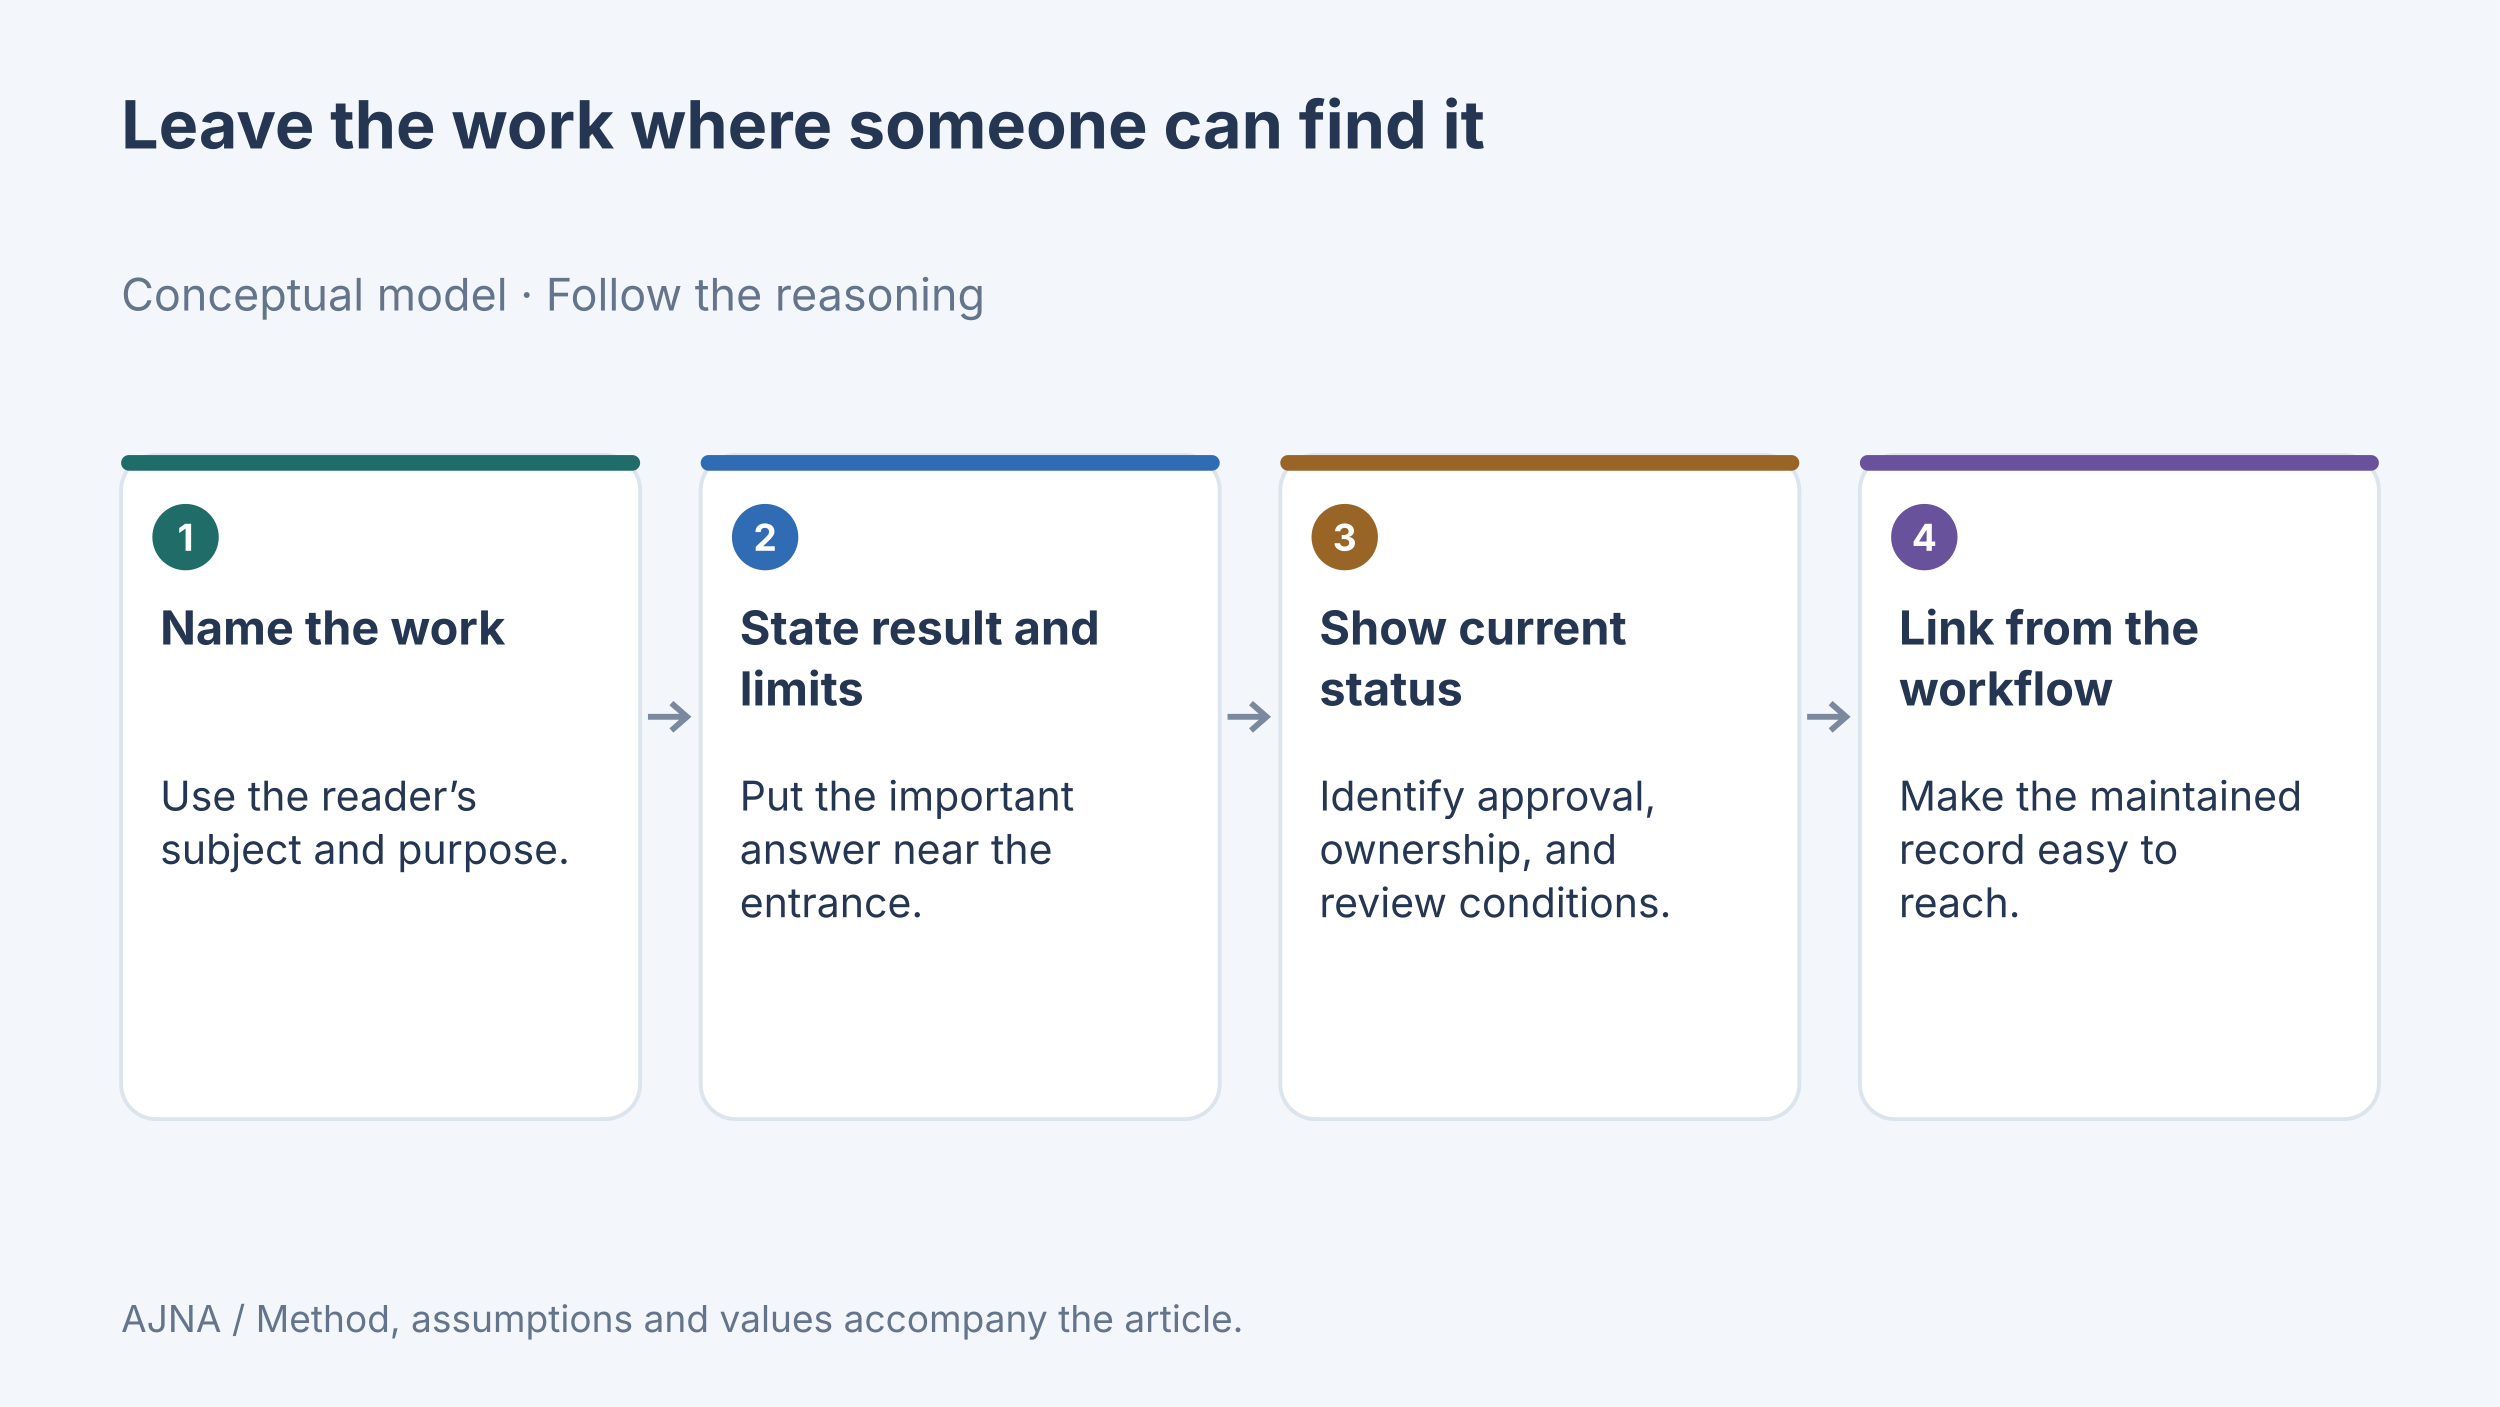
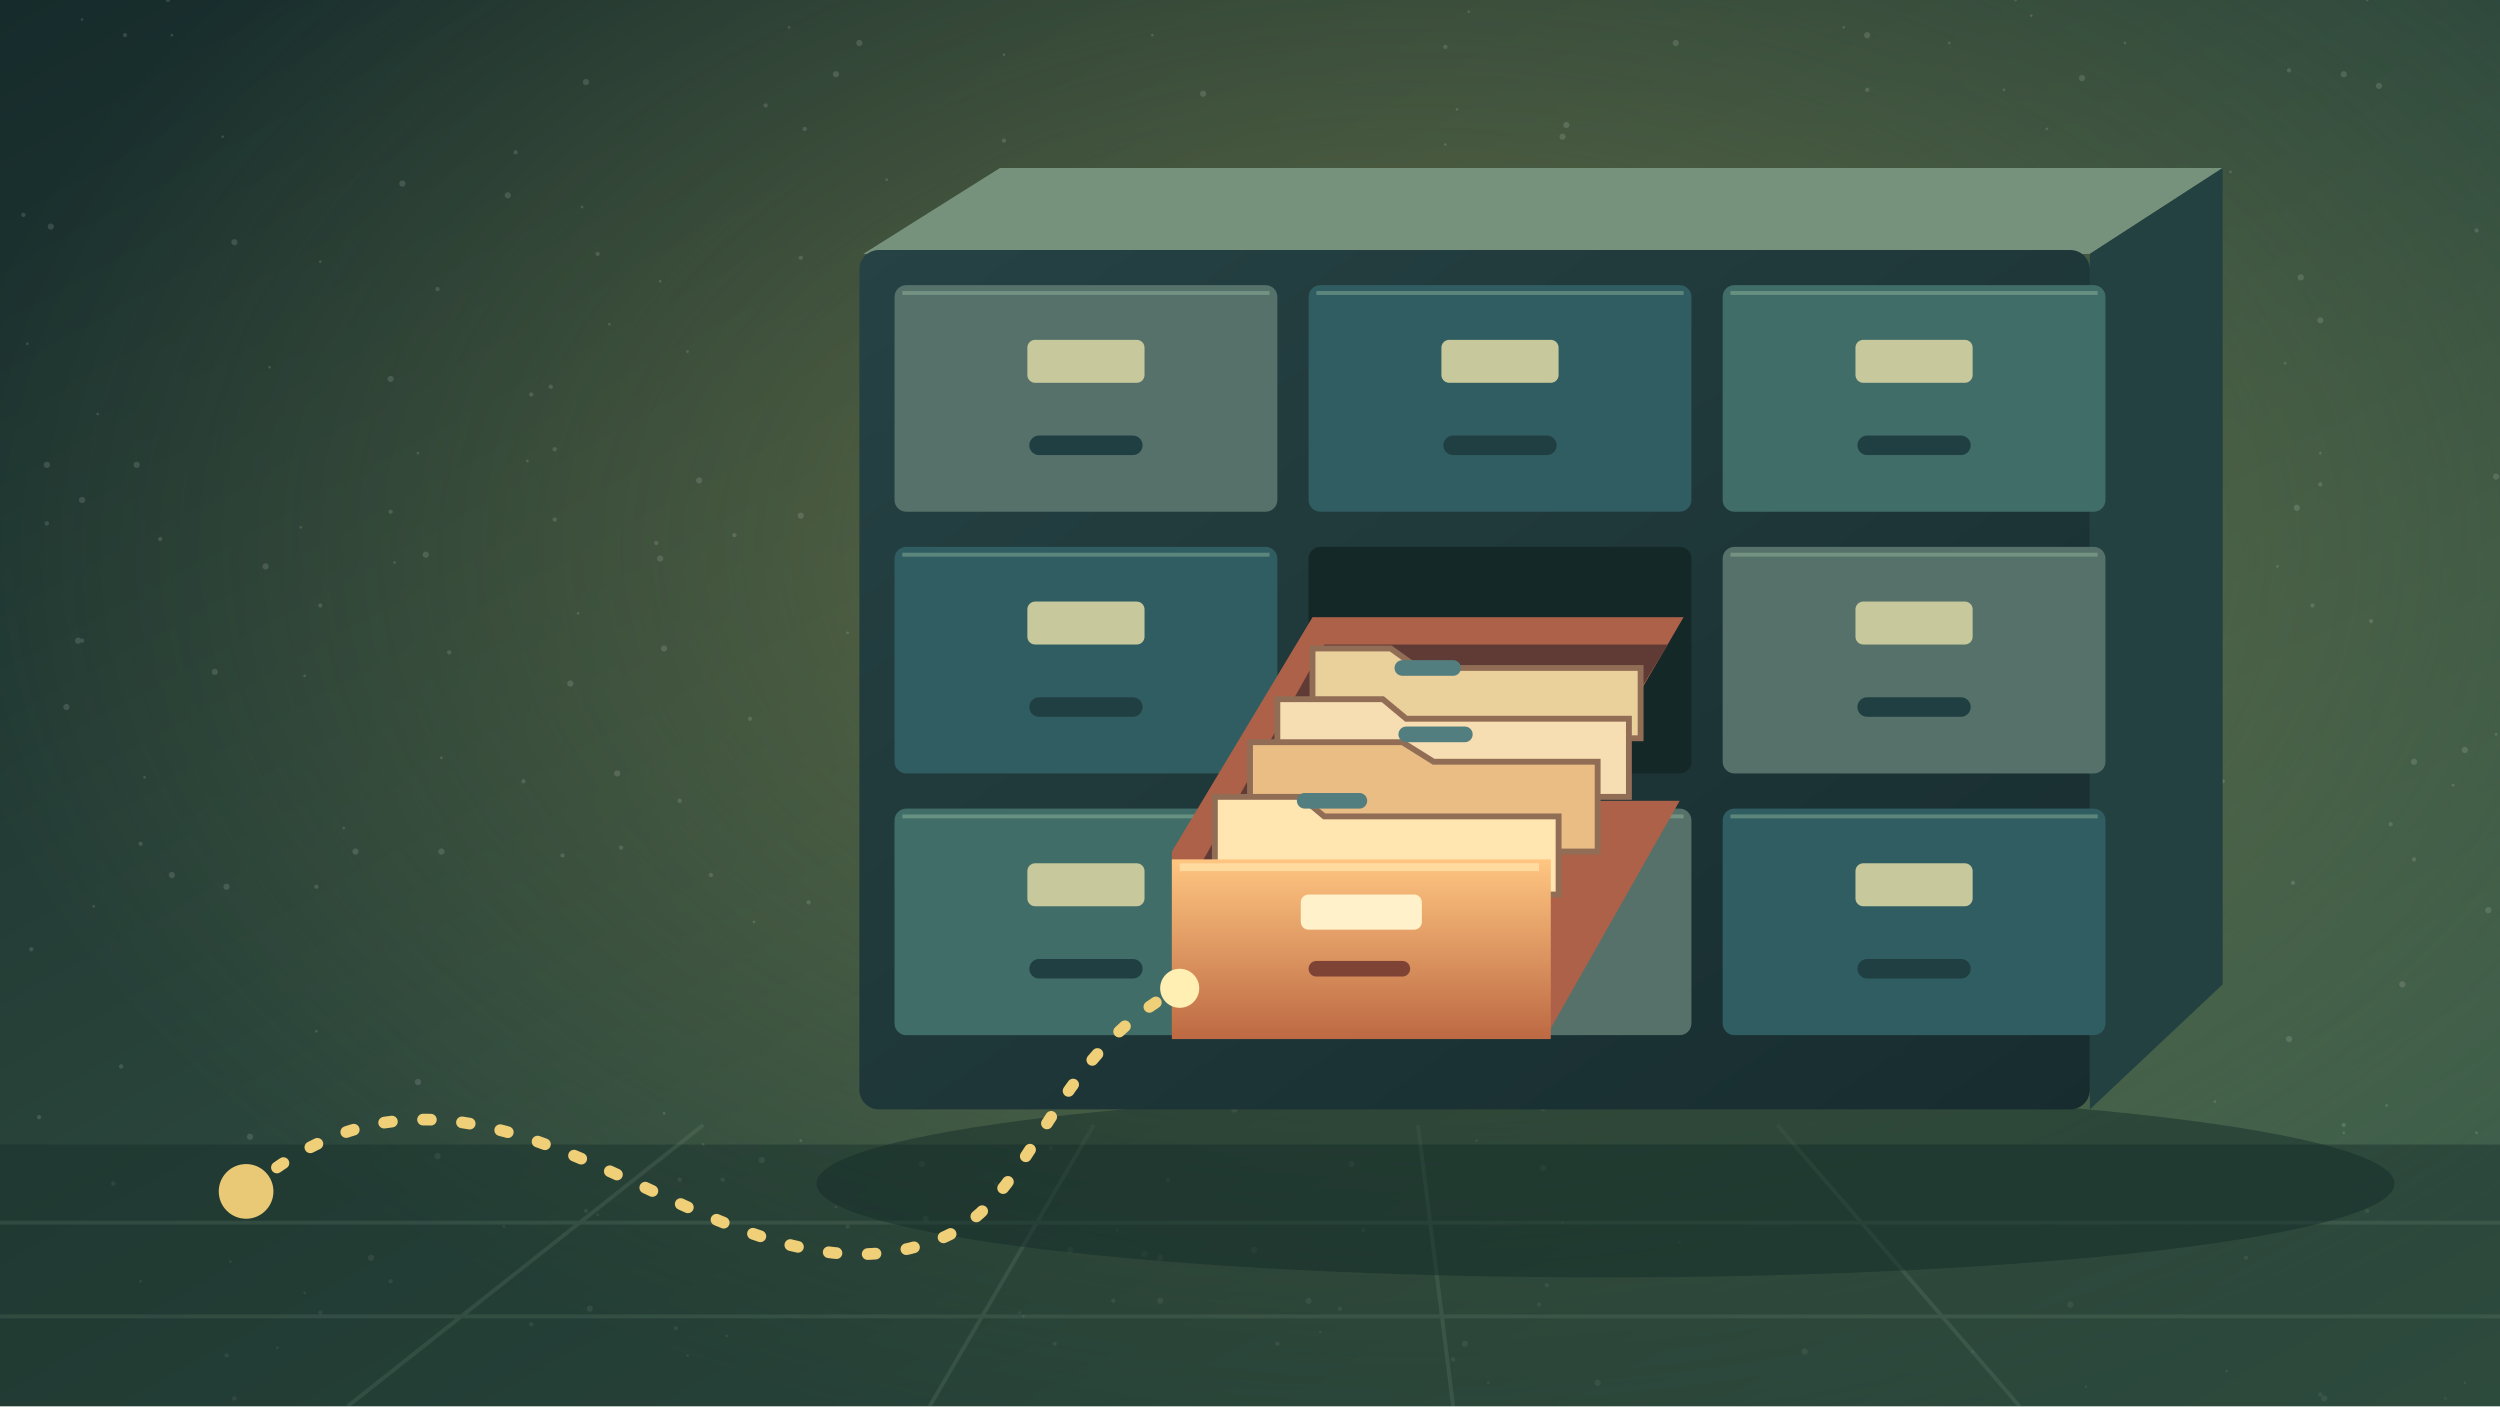
- <svg xmlns="http://www.w3.org/2000/svg" width="1280" height="720" viewBox="0 0 1280 720" data-article-art="leave-work-findable" role="img" aria-label="Concept diagram: Name the work — Use the reader’s subject and purpose.; State result and limits — Put the important answer near the entrance.; Show current status — Identify approval, ownership, and review conditions.; Link from the workflow — Make the maintained record easy to reach..">
-   <rect x="-1280" y="-720" width="3840" height="2160" fill="#f3f6fa" />
-   <g font-family="Inter, sans-serif">
-     <text x="62" y="76" font-size="34" font-weight="700" fill="#243651" text-anchor="start">
-       <tspan x="62" dy="0">Leave the work where someone can find it</tspan>
-     </text>
-     <text x="62" y="159" font-size="23" font-weight="400" fill="#64748b" text-anchor="start">
-       <tspan x="62" dy="0">Conceptual model · Follow the reasoning</tspan>
-     </text>
-     <rect x="62" y="233" width="265.75" height="340" rx="18" fill="#fff" stroke="#dce4ed" stroke-width="2" />
-     <rect x="62" y="233" width="265.75" height="8" rx="4" fill="#206c68" />
-     <circle cx="95" cy="275" r="17" fill="#206c68" />
-     <text x="95" y="282" font-size="19" font-weight="700" fill="#fff" text-anchor="middle">
-       <tspan x="95" dy="0">1</tspan>
-     </text>
-     <text x="82" y="330" font-size="24" font-weight="700" fill="#243651" text-anchor="start">
-       <tspan x="82" dy="0">Name the work</tspan>
-     </text>
-     <text x="82" y="415" font-size="21" font-weight="400" fill="#243651" text-anchor="start">
-       <tspan x="82" dy="0">Use the reader’s</tspan>
-       <tspan x="82" dy="27.3">subject and purpose.</tspan>
-     </text>
-     <path d="M331.75 367H351.75m-8 -7 8 7-8 7" fill="none" stroke="#7b899e" stroke-width="3" />
-     <rect x="358.75" y="233" width="265.75" height="340" rx="18" fill="#fff" stroke="#dce4ed" stroke-width="2" />
-     <rect x="358.75" y="233" width="265.75" height="8" rx="4" fill="#306cb3" />
-     <circle cx="391.75" cy="275" r="17" fill="#306cb3" />
-     <text x="391.75" y="282" font-size="19" font-weight="700" fill="#fff" text-anchor="middle">
-       <tspan x="391.75" dy="0">2</tspan>
-     </text>
-     <text x="378.75" y="330" font-size="24" font-weight="700" fill="#243651" text-anchor="start">
-       <tspan x="378.75" dy="0">State result and</tspan>
-       <tspan x="378.75" dy="31.2">limits</tspan>
-     </text>
-     <text x="378.75" y="415" font-size="21" font-weight="400" fill="#243651" text-anchor="start">
-       <tspan x="378.75" dy="0">Put the important</tspan>
-       <tspan x="378.75" dy="27.3">answer near the</tspan>
-       <tspan x="378.75" dy="27.3">entrance.</tspan>
-     </text>
-     <path d="M628.5 367H648.5m-8 -7 8 7-8 7" fill="none" stroke="#7b899e" stroke-width="3" />
-     <rect x="655.5" y="233" width="265.75" height="340" rx="18" fill="#fff" stroke="#dce4ed" stroke-width="2" />
-     <rect x="655.5" y="233" width="265.75" height="8" rx="4" fill="#986527" />
-     <circle cx="688.5" cy="275" r="17" fill="#986527" />
-     <text x="688.5" y="282" font-size="19" font-weight="700" fill="#fff" text-anchor="middle">
-       <tspan x="688.5" dy="0">3</tspan>
-     </text>
-     <text x="675.5" y="330" font-size="24" font-weight="700" fill="#243651" text-anchor="start">
-       <tspan x="675.5" dy="0">Show current</tspan>
-       <tspan x="675.5" dy="31.2">status</tspan>
-     </text>
-     <text x="675.5" y="415" font-size="21" font-weight="400" fill="#243651" text-anchor="start">
-       <tspan x="675.5" dy="0">Identify approval,</tspan>
-       <tspan x="675.5" dy="27.3">ownership, and</tspan>
-       <tspan x="675.5" dy="27.3">review conditions.</tspan>
-     </text>
-     <path d="M925.25 367H945.25m-8 -7 8 7-8 7" fill="none" stroke="#7b899e" stroke-width="3" />
-     <rect x="952.25" y="233" width="265.75" height="340" rx="18" fill="#fff" stroke="#dce4ed" stroke-width="2" />
-     <rect x="952.25" y="233" width="265.75" height="8" rx="4" fill="#67529b" />
-     <circle cx="985.25" cy="275" r="17" fill="#67529b" />
-     <text x="985.25" y="282" font-size="19" font-weight="700" fill="#fff" text-anchor="middle">
-       <tspan x="985.25" dy="0">4</tspan>
-     </text>
-     <text x="972.25" y="330" font-size="24" font-weight="700" fill="#243651" text-anchor="start">
-       <tspan x="972.25" dy="0">Link from the</tspan>
-       <tspan x="972.25" dy="31.2">workflow</tspan>
-     </text>
-     <text x="972.25" y="415" font-size="21" font-weight="400" fill="#243651" text-anchor="start">
-       <tspan x="972.25" dy="0">Make the maintained</tspan>
-       <tspan x="972.25" dy="27.3">record easy to</tspan>
-       <tspan x="972.25" dy="27.3">reach.</tspan>
-     </text>
-     <text x="62" y="682" font-size="19" font-weight="400" fill="#64748b" text-anchor="start">
-       <tspan x="62" dy="0">AJNA / Method, assumptions and values accompany the article.</tspan>
-     </text>
-   </g>
+ <svg xmlns="http://www.w3.org/2000/svg" data-article-art="leave-work-findable" role="img" aria-label="A bright path leads through an archive to a single open apricot drawer containing neatly arranged folders." width="1280" height="720" viewBox="0 0 1280 720">
+   <svg width="100%" height="100%" viewBox="0 0 640 360" preserveAspectRatio="xMidYMid slice">
+     <defs>
+       <linearGradient id="field" x2="1" y2="1">
+         <stop stop-color="#162b2b" />
+         <stop offset="1" stop-color="#41634e" />
+       </linearGradient>
+       <radialGradient id="light">
+         <stop stop-color="#9d9b54" stop-opacity=".48" />
+         <stop offset="1" stop-color="#9d9b54" stop-opacity="0" />
+       </radialGradient>
+       <linearGradient id="drawer" x2="0" y2="1">
+         <stop stop-color="#ffc681" />
+         <stop offset="1" stop-color="#bd6943" />
+       </linearGradient>
+       <linearGradient id="case" x2="1" y2="1">
+         <stop stop-color="#264244" />
+         <stop offset="1" stop-color="#172c2e" />
+       </linearGradient>
+     </defs>
+     <path d="M0 0h640v360H0z" fill="url(#field)" />
+     <ellipse cx="365" cy="140" rx="390" ry="240" fill="url(#light)" />
+     <g fill="#fff" opacity=".13">
+       <circle cx="36" cy="328" r="0.35" />
+       <circle cx="262" cy="337" r="0.35" />
+       <circle cx="88" cy="212" r="0.35" />
+       <circle cx="532" cy="187" r="0.35" />
+       <circle cx="544" cy="96" r="0.35" />
+       <circle cx="176" cy="347" r="0.35" />
+       <circle cx="487" cy="261" r="0.8" />
+       <circle cx="271" cy="190" r="0.55" />
+       <circle cx="81" cy="264" r="0.35" />
+       <circle cx="115" cy="167" r="0.55" />
+       <circle cx="176" cy="90" r="0.35" />
+       <circle cx="173" cy="340" r="0.55" />
+       <circle cx="400" cy="82" r="0.8" />
+       <circle cx="244" cy="141" r="0.8" />
+       <circle cx="310" cy="85" r="0.35" />
+       <circle cx="159" cy="217" r="0.55" />
+       <circle cx="277" cy="143" r="0.55" />
+       <circle cx="611" cy="283" r="0.35" />
+       <circle cx="600" cy="19" r="0.8" />
+       <circle cx="381" cy="174" r="0.8" />
+       <circle cx="12" cy="119" r="0.8" />
+       <circle cx="148" cy="157" r="0.35" />
+       <circle cx="293" cy="321" r="0.8" />
+       <circle cx="261" cy="336" r="0.35" />
+       <circle cx="12" cy="134" r="0.55" />
+       <circle cx="150" cy="310" r="0.55" />
+       <circle cx="270" cy="47" r="0.8" />
+       <circle cx="24" cy="232" r="0.35" />
+       <circle cx="270" cy="167" r="0.55" />
+       <circle cx="225" cy="104" r="0.55" />
+       <circle cx="490" cy="96" r="0.55" />
+       <circle cx="453" cy="47" r="0.35" />
+       <circle cx="205" cy="132" r="0.8" />
+       <circle cx="206" cy="33" r="0.55" />
+       <circle cx="474" cy="208" r="0.8" />
+       <circle cx="60" cy="62" r="0.8" />
+       <circle cx="58" cy="227" r="0.8" />
+       <circle cx="612" cy="211" r="0.55" />
+       <circle cx="380" cy="274" r="0.35" />
+       <circle cx="524" cy="33" r="0.35" />
+       <circle cx="6" cy="55" r="0.55" />
+       <circle cx="606" cy="0" r="0.35" />
+       <circle cx="41" cy="138" r="0.55" />
+       <circle cx="185" cy="302" r="0.55" />
+       <circle cx="77" cy="135" r="0.35" />
+       <circle cx="64" cy="291" r="0.8" />
+       <circle cx="544" cy="11" r="0.35" />
+       <circle cx="78" cy="173" r="0.35" />
+       <circle cx="44" cy="224" r="0.8" />
+       <circle cx="142" cy="115" r="0.55" />
+       <circle cx="250" cy="265" r="0.8" />
+       <circle cx="609" cy="22" r="0.8" />
+       <circle cx="628" cy="201" r="0.35" />
+       <circle cx="156" cy="83" r="0.35" />
+       <circle cx="575" cy="322" r="0.55" />
+       <circle cx="130" cy="50" r="0.8" />
+       <circle cx="186" cy="342" r="0.35" />
+       <circle cx="313" cy="110" r="0.55" />
+       <circle cx="153" cy="65" r="0.55" />
+       <circle cx="257" cy="14" r="0.35" />
+       <circle cx="348" cy="209" r="0.55" />
+       <circle cx="153" cy="311" r="0.35" />
+       <circle cx="634" cy="290" r="0.35" />
+       <circle cx="449" cy="168" r="0.35" />
+       <circle cx="82" cy="67" r="0.35" />
+       <circle cx="410" cy="232" r="0.8" />
+       <circle cx="594" cy="116" r="0.35" />
+       <circle cx="462" cy="346" r="0.8" />
+       <circle cx="583" cy="145" r="0.35" />
+       <circle cx="469" cy="227" r="0.8" />
+       <circle cx="586" cy="18" r="0.55" />
+       <circle cx="378" cy="134" r="0.55" />
+       <circle cx="453" cy="75" r="0.35" />
+       <circle cx="546" cy="270" r="0.55" />
+       <circle cx="21" cy="128" r="0.8" />
+       <circle cx="402" cy="200" r="0.35" />
+       <circle cx="438" cy="224" r="0.35" />
+       <circle cx="226" cy="202" r="0.55" />
+       <circle cx="265" cy="108" r="0.35" />
+       <circle cx="505" cy="87" r="0.35" />
+       <circle cx="43" cy="0" r="0.55" />
+       <circle cx="223" cy="108" r="0.8" />
+       <circle cx="21" cy="5" r="0.35" />
+       <circle cx="91" cy="218" r="0.8" />
+       <circle cx="536" cy="245" r="0.8" />
+       <circle cx="285" cy="333" r="0.55" />
+       <circle cx="287" cy="220" r="0.55" />
+       <circle cx="271" cy="134" r="0.8" />
+       <circle cx="196" cy="27" r="0.55" />
+       <circle cx="297" cy="333" r="0.8" />
+       <circle cx="570" cy="351" r="0.35" />
+       <circle cx="364" cy="235" r="0.35" />
+       <circle cx="506" cy="233" r="0.55" />
+       <circle cx="567" cy="282" r="0.35" />
+       <circle cx="20" cy="164" r="0.8" />
+       <circle cx="113" cy="194" r="0.35" />
+       <circle cx="618" cy="195" r="0.8" />
+       <circle cx="179" cy="123" r="0.8" />
+       <circle cx="82" cy="336" r="0.55" />
+       <circle cx="10" cy="286" r="0.55" />
+       <circle cx="634" cy="59" r="0.55" />
+       <circle cx="297" cy="322" r="0.8" />
+       <circle cx="236" cy="298" r="0.8" />
+       <circle cx="345" cy="164" r="0.55" />
+       <circle cx="342" cy="186" r="0.35" />
+       <circle cx="499" cy="260" r="0.35" />
+       <circle cx="484" cy="108" r="0.35" />
+       <circle cx="245" cy="316" r="0.35" />
+       <circle cx="398" cy="204" r="0.8" />
+       <circle cx="395" cy="299" r="0.8" />
+       <circle cx="174" cy="302" r="0.55" />
+       <circle cx="569" cy="200" r="0.55" />
+       <circle cx="512" cy="273" r="0.35" />
+       <circle cx="107" cy="116" r="0.35" />
+       <circle cx="338" cy="341" r="0.35" />
+       <circle cx="413" cy="78" r="0.8" />
+       <circle cx="637" cy="233" r="0.8" />
+       <circle cx="508" cy="208" r="0.55" />
+       <circle cx="351" cy="223" r="0.35" />
+       <circle cx="321" cy="320" r="0.8" />
+       <circle cx="519" cy="217" r="0.55" />
+       <circle cx="548" cy="83" r="0.55" />
+       <circle cx="428" cy="179" r="0.8" />
+       <circle cx="299" cy="302" r="0.55" />
+       <circle cx="291" cy="72" r="0.35" />
+       <circle cx="60" cy="358" r="0.55" />
+       <circle cx="341" cy="239" r="0.35" />
+       <circle cx="298" cy="70" r="0.35" />
+       <circle cx="444" cy="212" r="0.8" />
+       <circle cx="158" cy="198" r="0.8" />
+       <circle cx="493" cy="109" r="0.8" />
+       <circle cx="109" cy="142" r="0.8" />
+       <circle cx="182" cy="224" r="0.55" />
+       <circle cx="375" cy="344" r="0.8" />
+       <circle cx="594" cy="357" r="0.55" />
+       <circle cx="170" cy="285" r="0.35" />
+       <circle cx="316" cy="284" r="0.8" />
+       <circle cx="478" cy="23" r="0.55" />
+       <circle cx="381" cy="354" r="0.35" />
+       <circle cx="525" cy="264" r="0.35" />
+       <circle cx="21" cy="164" r="0.55" />
+       <circle cx="335" cy="333" r="0.8" />
+       <circle cx="415" cy="99" r="0.35" />
+       <circle cx="372" cy="348" r="0.55" />
+       <circle cx="429" cy="11" r="0.8" />
+       <circle cx="389" cy="158" r="0.8" />
+       <circle cx="195" cy="297" r="0.8" />
+       <circle cx="386" cy="214" r="0.35" />
+       <circle cx="241" cy="198" r="0.8" />
+       <circle cx="585" cy="93" r="0.35" />
+       <circle cx="68" cy="145" r="0.8" />
+       <circle cx="400" cy="313" r="0.35" />
+       <circle cx="174" cy="205" r="0.55" />
+       <circle cx="336" cy="272" r="0.55" />
+       <circle cx="168" cy="139" r="0.55" />
+       <circle cx="112" cy="74" r="0.55" />
+       <circle cx="405" cy="138" r="0.55" />
+       <circle cx="169" cy="143" r="0.8" />
+       <circle cx="600" cy="290" r="0.35" />
+       <circle cx="180" cy="293" r="0.35" />
+       <circle cx="457" cy="91" r="0.35" />
+       <circle cx="356" cy="47" r="0.8" />
+       <circle cx="25" cy="106" r="0.35" />
+       <circle cx="281" cy="250" r="0.8" />
+       <circle cx="223" cy="244" r="0.8" />
+       <circle cx="513" cy="23" r="0.35" />
+       <circle cx="149" cy="53" r="0.35" />
+       <circle cx="35" cy="119" r="0.8" />
+       <circle cx="639" cy="188" r="0.35" />
+       <circle cx="44" cy="9" r="0.35" />
+       <circle cx="192" cy="184" r="0.55" />
+       <circle cx="474" cy="244" r="0.55" />
+       <circle cx="507" cy="128" r="0.8" />
+       <circle cx="483" cy="115" r="0.8" />
+       <circle cx="134" cy="200" r="0.55" />
+       <circle cx="107" cy="277" r="0.8" />
+       <circle cx="329" cy="131" r="0.55" />
+       <circle cx="550" cy="67" r="0.8" />
+       <circle cx="342" cy="213" r="0.35" />
+       <circle cx="415" cy="270" r="0.55" />
+       <circle cx="343" cy="335" r="0.55" />
+       <circle cx="357" cy="215" r="0.8" />
+       <circle cx="520" cy="4" r="0.35" />
+       <circle cx="463" cy="61" r="0.55" />
+       <circle cx="320" cy="226" r="0.35" />
+       <circle cx="113" cy="218" r="0.8" />
+       <circle cx="7" cy="88" r="0.35" />
+       <circle cx="396" cy="329" r="0.55" />
+       <circle cx="269" cy="294" r="0.55" />
+       <circle cx="395" cy="284" r="0.55" />
+       <circle cx="327" cy="344" r="0.55" />
+       <circle cx="543" cy="50" r="0.8" />
+       <circle cx="253" cy="154" r="0.8" />
+       <circle cx="586" cy="266" r="0.8" />
+       <circle cx="214" cy="309" r="0.35" />
+       <circle cx="225" cy="76" r="0.55" />
+       <circle cx="244" cy="283" r="0.35" />
+       <circle cx="255" cy="303" r="0.55" />
+       <circle cx="333" cy="265" r="0.35" />
+       <circle cx="170" cy="166" r="0.8" />
+       <circle cx="146" cy="175" r="0.8" />
+       <circle cx="322" cy="81" r="0.35" />
+       <circle cx="349" cy="315" r="0.55" />
+       <circle cx="481" cy="239" r="0.8" />
+       <circle cx="135" cy="118" r="0.35" />
+       <circle cx="589" cy="71" r="0.8" />
+       <circle cx="144" cy="219" r="0.55" />
+       <circle cx="383" cy="232" r="0.35" />
+       <circle cx="394" cy="334" r="0.55" />
+       <circle cx="639" cy="122" r="0.8" />
+       <circle cx="362" cy="74" r="0.35" />
+       <circle cx="420" cy="283" r="0.55" />
+       <circle cx="274" cy="320" r="0.8" />
+       <circle cx="69" cy="94" r="0.35" />
+       <circle cx="141" cy="99" r="0.55" />
+       <circle cx="32" cy="9" r="0.55" />
+       <circle cx="8" cy="243" r="0.55" />
+       <circle cx="36" cy="216" r="0.55" />
+       <circle cx="502" cy="244" r="0.55" />
+       <circle cx="363" cy="192" r="0.55" />
+       <circle cx="78" cy="331" r="0.35" />
+       <circle cx="401" cy="32" r="0.8" />
+       <circle cx="352" cy="278" r="0.8" />
+       <circle cx="618" cy="220" r="0.55" />
+       <circle cx="450" cy="222" r="0.8" />
+       <circle cx="355" cy="262" r="0.35" />
+       <circle cx="409" cy="354" r="0.8" />
+       <circle cx="112" cy="296" r="0.8" />
+       <circle cx="354" cy="108" r="0.55" />
+       <circle cx="615" cy="252" r="0.8" />
+       <circle cx="220" cy="11" r="0.8" />
+       <circle cx="295" cy="9" r="0.35" />
+       <circle cx="607" cy="159" r="0.55" />
+       <circle cx="267" cy="263" r="0.35" />
+       <circle cx="530" cy="45" r="0.35" />
+       <circle cx="136" cy="339" r="0.55" />
+       <circle cx="258" cy="280" r="0.35" />
+       <circle cx="430" cy="318" r="0.35" />
+       <circle cx="227" cy="46" r="0.35" />
+       <circle cx="592" cy="155" r="0.55" />
+       <circle cx="314" cy="99" r="0.8" />
+       <circle cx="534" cy="355" r="0.35" />
+       <circle cx="478" cy="9" r="0.8" />
+       <circle cx="193" cy="236" r="0.35" />
+       <circle cx="237" cy="312" r="0.8" />
+       <circle cx="533" cy="20" r="0.8" />
+       <circle cx="311" cy="267" r="0.8" />
+       <circle cx="350" cy="121" r="0.8" />
+       <circle cx="37" cy="199" r="0.35" />
+       <circle cx="29" cy="303" r="0.55" />
+       <circle cx="313" cy="129" r="0.55" />
+       <circle cx="217" cy="314" r="0.55" />
+       <circle cx="400" cy="35" r="0.8" />
+       <circle cx="250" cy="210" r="0.55" />
+       <circle cx="600" cy="288" r="0.55" />
+       <circle cx="100" cy="131" r="0.55" />
+       <circle cx="362" cy="146" r="0.8" />
+       <circle cx="205" cy="292" r="0.35" />
+       <circle cx="217" cy="162" r="0.35" />
+       <circle cx="508" cy="76" r="0.55" />
+       <circle cx="423" cy="122" r="0.8" />
+       <circle cx="244" cy="260" r="0.35" />
+       <circle cx="280" cy="235" r="0.55" />
+       <circle cx="82" cy="155" r="0.55" />
+       <circle cx="587" cy="226" r="0.55" />
+       <circle cx="483" cy="240" r="0.8" />
+       <circle cx="229" cy="75" r="0.8" />
+       <circle cx="55" cy="172" r="0.8" />
+       <circle cx="205" cy="66" r="0.55" />
+       <circle cx="631" cy="354" r="0.35" />
+       <circle cx="499" cy="11" r="0.35" />
+       <circle cx="142" cy="133" r="0.55" />
+       <circle cx="372" cy="62" r="0.55" />
+       <circle cx="207" cy="231" r="0.55" />
+       <circle cx="594" cy="82" r="0.8" />
+       <circle cx="214" cy="19" r="0.8" />
+       <circle cx="321" cy="164" r="0.35" />
+       <circle cx="101" cy="144" r="0.35" />
+       <circle cx="17" cy="181" r="0.8" />
+       <circle cx="505" cy="346" r="0.35" />
+       <circle cx="129" cy="314" r="0.35" />
+       <circle cx="606" cy="310" r="0.55" />
+       <circle cx="306" cy="255" r="0.8" />
+       <circle cx="508" cy="238" r="0.55" />
+       <circle cx="59" cy="323" r="0.35" />
+       <circle cx="169" cy="72" r="0.35" />
+       <circle cx="267" cy="268" r="0.8" />
+       <circle cx="516" cy="0" r="0.35" />
+       <circle cx="81" cy="227" r="0.55" />
+       <circle cx="100" cy="328" r="0.55" />
+       <circle cx="631" cy="192" r="0.8" />
+       <circle cx="496" cy="124" r="0.35" />
+       <circle cx="257" cy="36" r="0.55" />
+       <circle cx="594" cy="124" r="0.55" />
+       <circle cx="314" cy="187" r="0.55" />
+       <circle cx="626" cy="358" r="0.35" />
+       <circle cx="290" cy="134" r="0.55" />
+       <circle cx="202" cy="7" r="0.35" />
+       <circle cx="95" cy="322" r="0.8" />
+       <circle cx="472" cy="7" r="0.35" />
+       <circle cx="58" cy="347" r="0.55" />
+       <circle cx="547" cy="47" r="0.55" />
+       <circle cx="370" cy="12" r="0.55" />
+       <circle cx="270" cy="344" r="0.55" />
+       <circle cx="260" cy="283" r="0.8" />
+       <circle cx="236" cy="240" r="0.55" />
+       <circle cx="370" cy="37" r="0.35" />
+       <circle cx="263" cy="51" r="0.8" />
+       <circle cx="132" cy="39" r="0.55" />
+       <circle cx="571" cy="44" r="0.35" />
+       <circle cx="417" cy="89" r="0.8" />
+       <circle cx="273" cy="198" r="0.8" />
+       <circle cx="378" cy="292" r="0.35" />
+       <circle cx="588" cy="130" r="0.8" />
+       <circle cx="188" cy="137" r="0.55" />
+       <circle cx="31" cy="273" r="0.55" />
+       <circle cx="308" cy="24" r="0.8" />
+       <circle cx="595" cy="358" r="0.8" />
+       <circle cx="489" cy="172" r="0.35" />
+       <circle cx="151" cy="335" r="0.8" />
+       <circle cx="150" cy="21" r="0.8" />
+       <circle cx="510" cy="278" r="0.35" />
+       <circle cx="100" cy="97" r="0.8" />
+       <circle cx="71" cy="345" r="0.35" />
+       <circle cx="346" cy="298" r="0.8" />
+       <circle cx="136" cy="101" r="0.55" />
+       <circle cx="103" cy="47" r="0.8" />
+       <circle cx="306" cy="140" r="0.8" />
+       <circle cx="394" cy="113" r="0.8" />
+       <circle cx="314" cy="280" r="0.55" />
+       <circle cx="388" cy="189" r="0.55" />
+       <circle cx="13" cy="58" r="0.8" />
+       <circle cx="530" cy="334" r="0.8" />
+       <circle cx="275" cy="217" r="0.35" />
+       <circle cx="376" cy="3" r="0.35" />
+       <circle cx="443" cy="210" r="0.55" />
+       <circle cx="286" cy="315" r="0.35" />
+       <circle cx="57" cy="35" r="0.35" />
+       <circle cx="373" cy="28" r="0.35" />
+       <circle cx="349" cy="71" r="0.8" />
+     </g>
+     <path d="M0 293h640v67H0z" fill="#152d29" opacity=".46" />
+     <path d="M0 313h640M0 337h640M89 360l91-72m58 72l42-72m92 72l-9-72m154 72l-62-72" stroke="#9ebba2" opacity=".13" />
+     <ellipse cx="411" cy="303" rx="202" ry="24" fill="#102725" opacity=".45" />
+     <path d="M221 65l35-22h313l-34 22z" fill="#77927c" />
+     <path d="M535 65l34-22v209l-34 32z" fill="#244142" />
+     <rect x="220" y="64" width="315" height="220" rx="5" fill="url(#case)" />
+     <rect x="229" y="73" width="98" height="58" rx="3" fill="#56716a" />
+     <path d="M231 75h94" stroke="#a2c8a9" opacity=".38" />
+     <rect x="263" y="87" width="30" height="11" rx="2" fill="#c7c89c" />
+     <path d="M266 114h24" stroke="#203f42" stroke-width="5" stroke-linecap="round" />
+     <rect x="335" y="73" width="98" height="58" rx="3" fill="#305d61" />
+     <path d="M337 75h94" stroke="#a2c8a9" opacity=".38" />
+     <rect x="369" y="87" width="30" height="11" rx="2" fill="#c7c89c" />
+     <path d="M372 114h24" stroke="#203f42" stroke-width="5" stroke-linecap="round" />
+     <rect x="441" y="73" width="98" height="58" rx="3" fill="#416d68" />
+     <path d="M443 75h94" stroke="#a2c8a9" opacity=".38" />
+     <rect x="475" y="87" width="30" height="11" rx="2" fill="#c7c89c" />
+     <path d="M478 114h24" stroke="#203f42" stroke-width="5" stroke-linecap="round" />
+     <rect x="229" y="140" width="98" height="58" rx="3" fill="#305d61" />
+     <path d="M231 142h94" stroke="#a2c8a9" opacity=".38" />
+     <rect x="263" y="154" width="30" height="11" rx="2" fill="#c7c89c" />
+     <path d="M266 181h24" stroke="#203f42" stroke-width="5" stroke-linecap="round" />
+     <rect x="441" y="140" width="98" height="58" rx="3" fill="#56716a" />
+     <path d="M443 142h94" stroke="#a2c8a9" opacity=".38" />
+     <rect x="475" y="154" width="30" height="11" rx="2" fill="#c7c89c" />
+     <path d="M478 181h24" stroke="#203f42" stroke-width="5" stroke-linecap="round" />
+     <rect x="229" y="207" width="98" height="58" rx="3" fill="#416d68" />
+     <path d="M231 209h94" stroke="#a2c8a9" opacity=".38" />
+     <rect x="263" y="221" width="30" height="11" rx="2" fill="#c7c89c" />
+     <path d="M266 248h24" stroke="#203f42" stroke-width="5" stroke-linecap="round" />
+     <rect x="335" y="207" width="98" height="58" rx="3" fill="#56716a" />
+     <path d="M337 209h94" stroke="#a2c8a9" opacity=".38" />
+     <rect x="369" y="221" width="30" height="11" rx="2" fill="#c7c89c" />
+     <path d="M372 248h24" stroke="#203f42" stroke-width="5" stroke-linecap="round" />
+     <rect x="441" y="207" width="98" height="58" rx="3" fill="#305d61" />
+     <path d="M443 209h94" stroke="#a2c8a9" opacity=".38" />
+     <rect x="475" y="221" width="30" height="11" rx="2" fill="#c7c89c" />
+     <path d="M478 248h24" stroke="#203f42" stroke-width="5" stroke-linecap="round" />
+     <rect x="335" y="140" width="98" height="58" rx="3" fill="#142828" />
+     <path d="M336 158l-36 60v47l38-60h92l-34 60v-47l35-60Z" fill="#ac6148" />
+     <path d="M339 165h88l-35 57h-85z" fill="#603b36" />
+     <g stroke="#916d56" stroke-width="1.5">
+       <path d="M336 179v-13h20l7 5h57v18h-85z" fill="#ead09b" />
+       <path d="M327 192v-13h27l6 5h57v20h-90z" fill="#f6ddb2" />
+       <path d="M320 205v-15h39l8 5h42v23h-89z" fill="#e9bd83" />
+       <path d="M311 219v-15h22l6 5h60v20h-88z" fill="#ffe5b0" />
+     </g>
+     <path d="M334 205h14m12-17h15m-16-17h13" stroke="#527e7f" stroke-width="4" stroke-linecap="round" />
+     <path d="M300 220h97v46h-97z" fill="url(#drawer)" />
+     <path d="M302 222h92" stroke="#ffdb9f" stroke-width="2" />
+     <rect x="333" y="229" width="31" height="9" rx="2" fill="#fff1c9" />
+     <path d="M337 248h22" stroke="#7f4336" stroke-width="4" stroke-linecap="round" />
+     <path d="M63 305c65-56 119 36 178 12 24-10 27-46 61-64" fill="none" stroke="#efcf78" stroke-width="3" stroke-linecap="round" stroke-dasharray="2 8" />
+     <circle cx="63" cy="305" r="7" fill="#e9c976" />
+     <circle cx="302" cy="253" r="5" fill="#ffefb3" />
+   </svg>
</svg>
